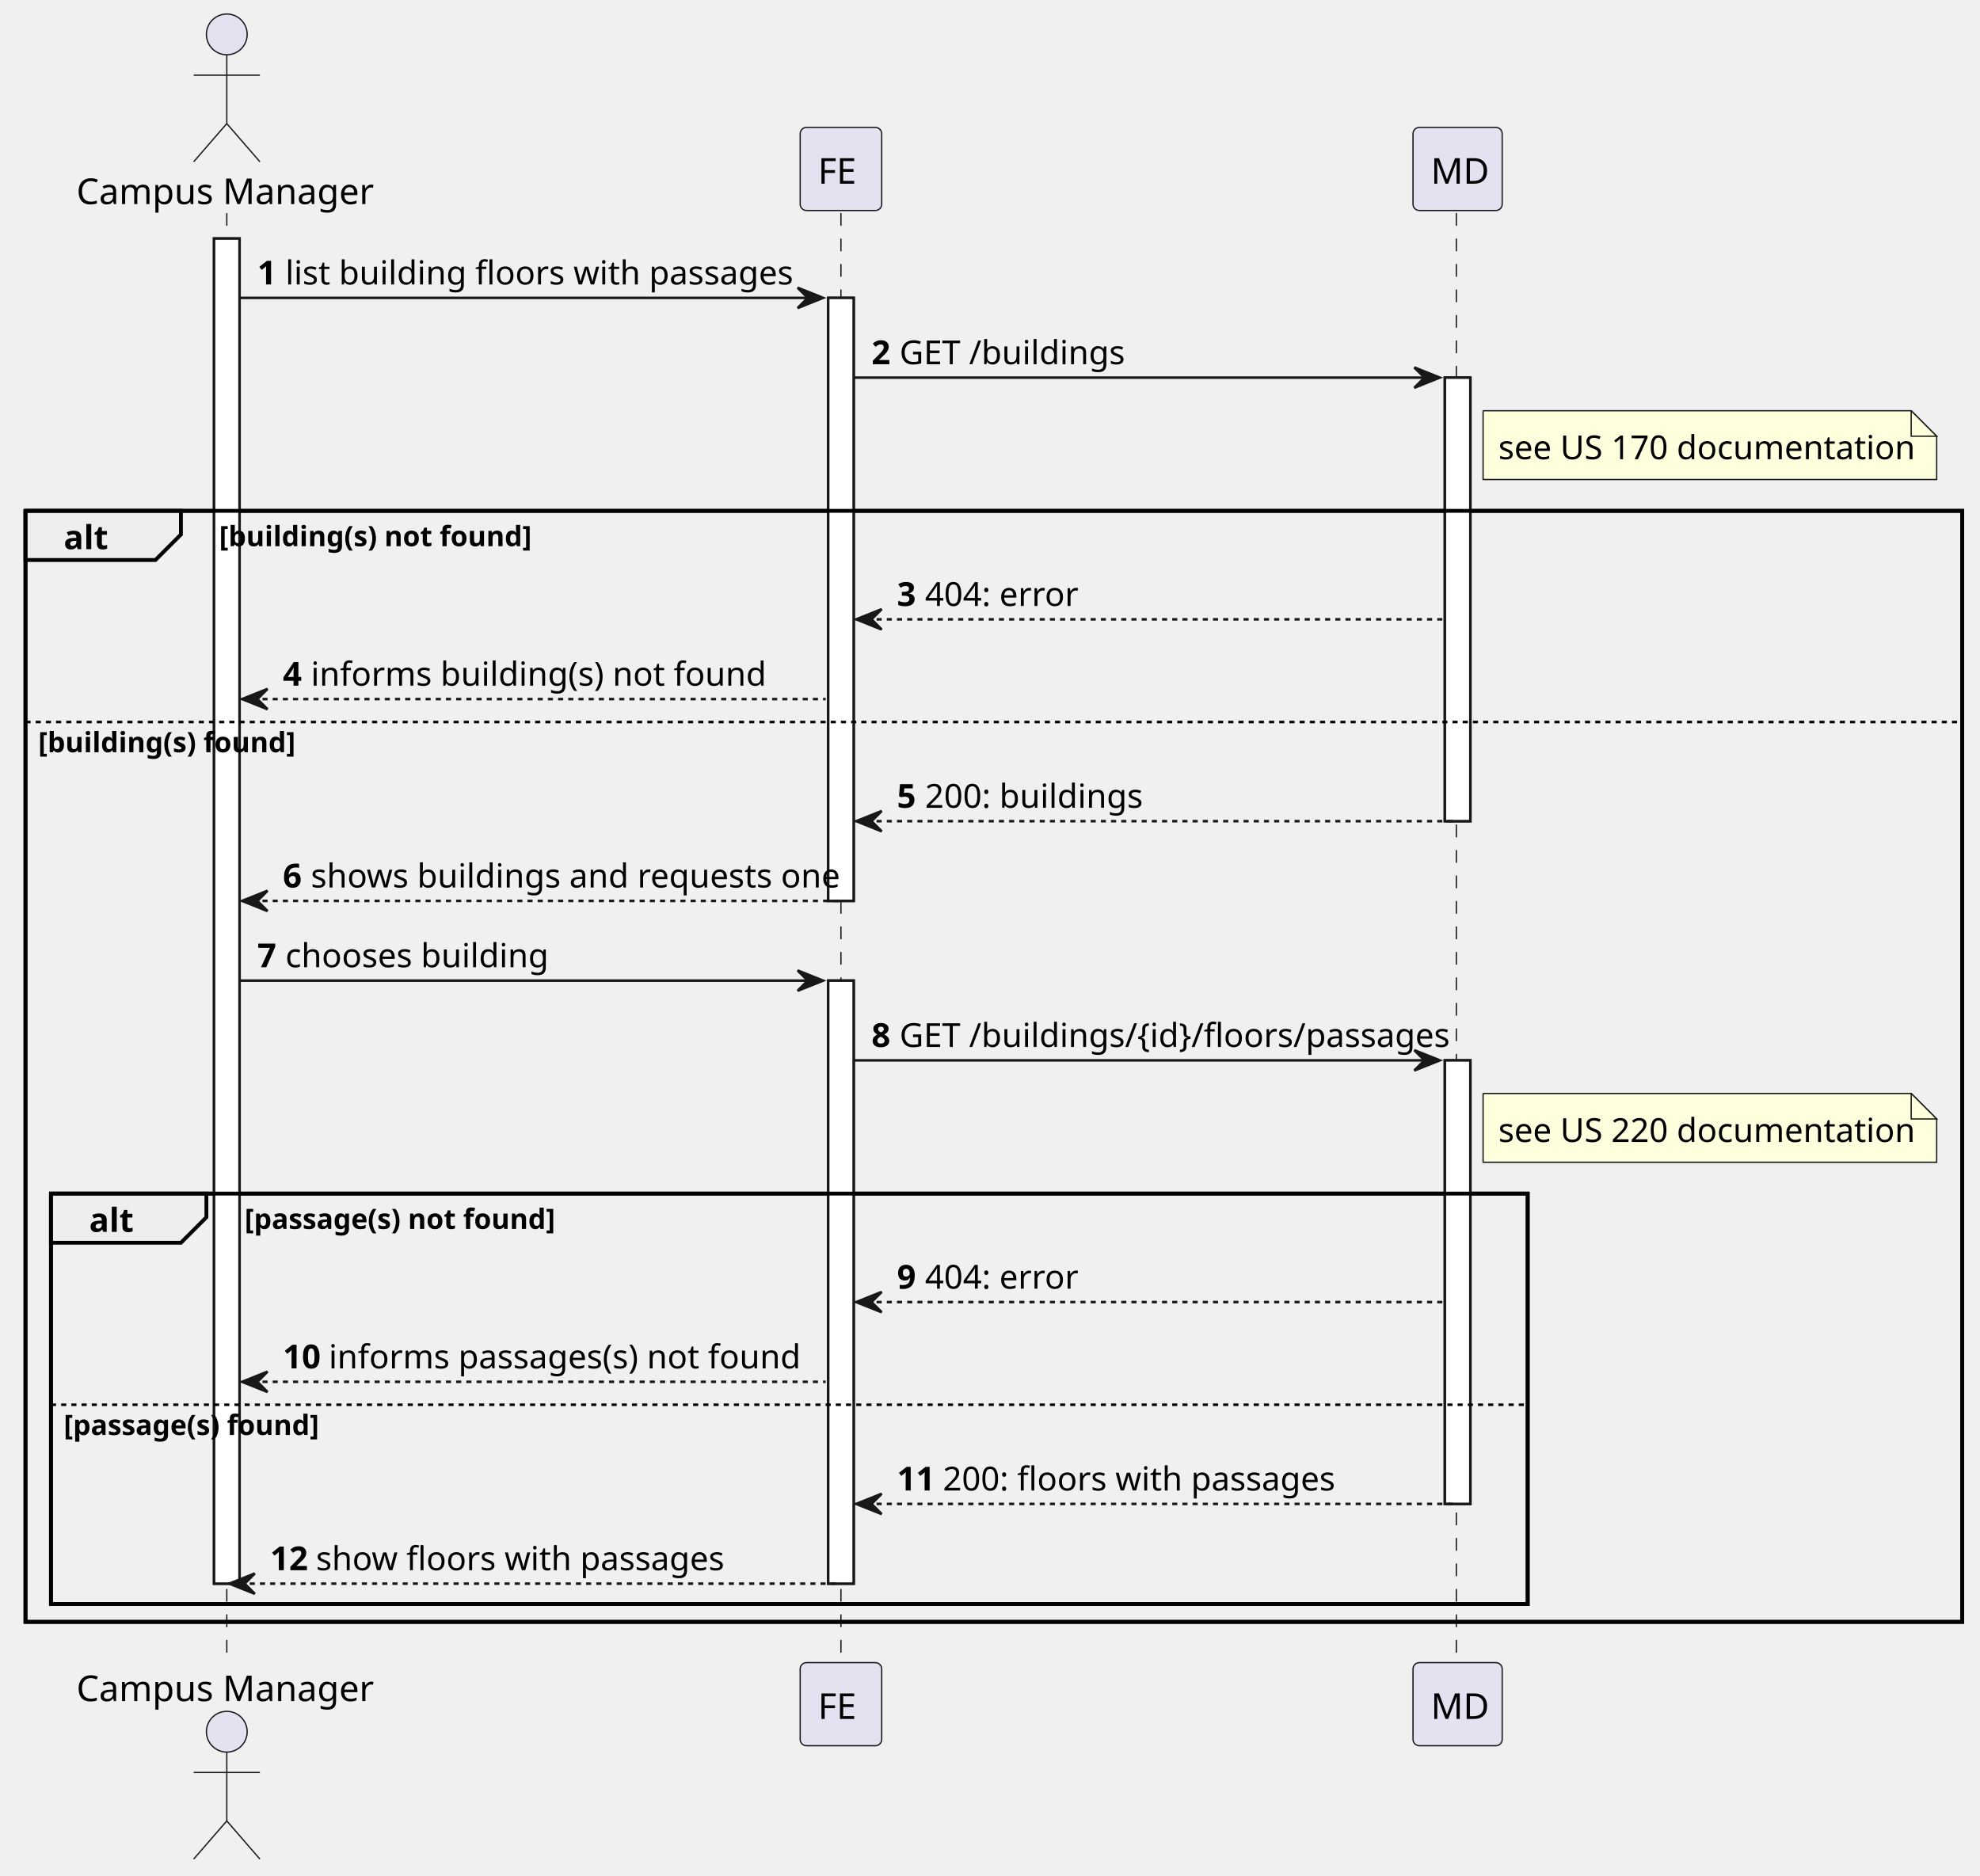
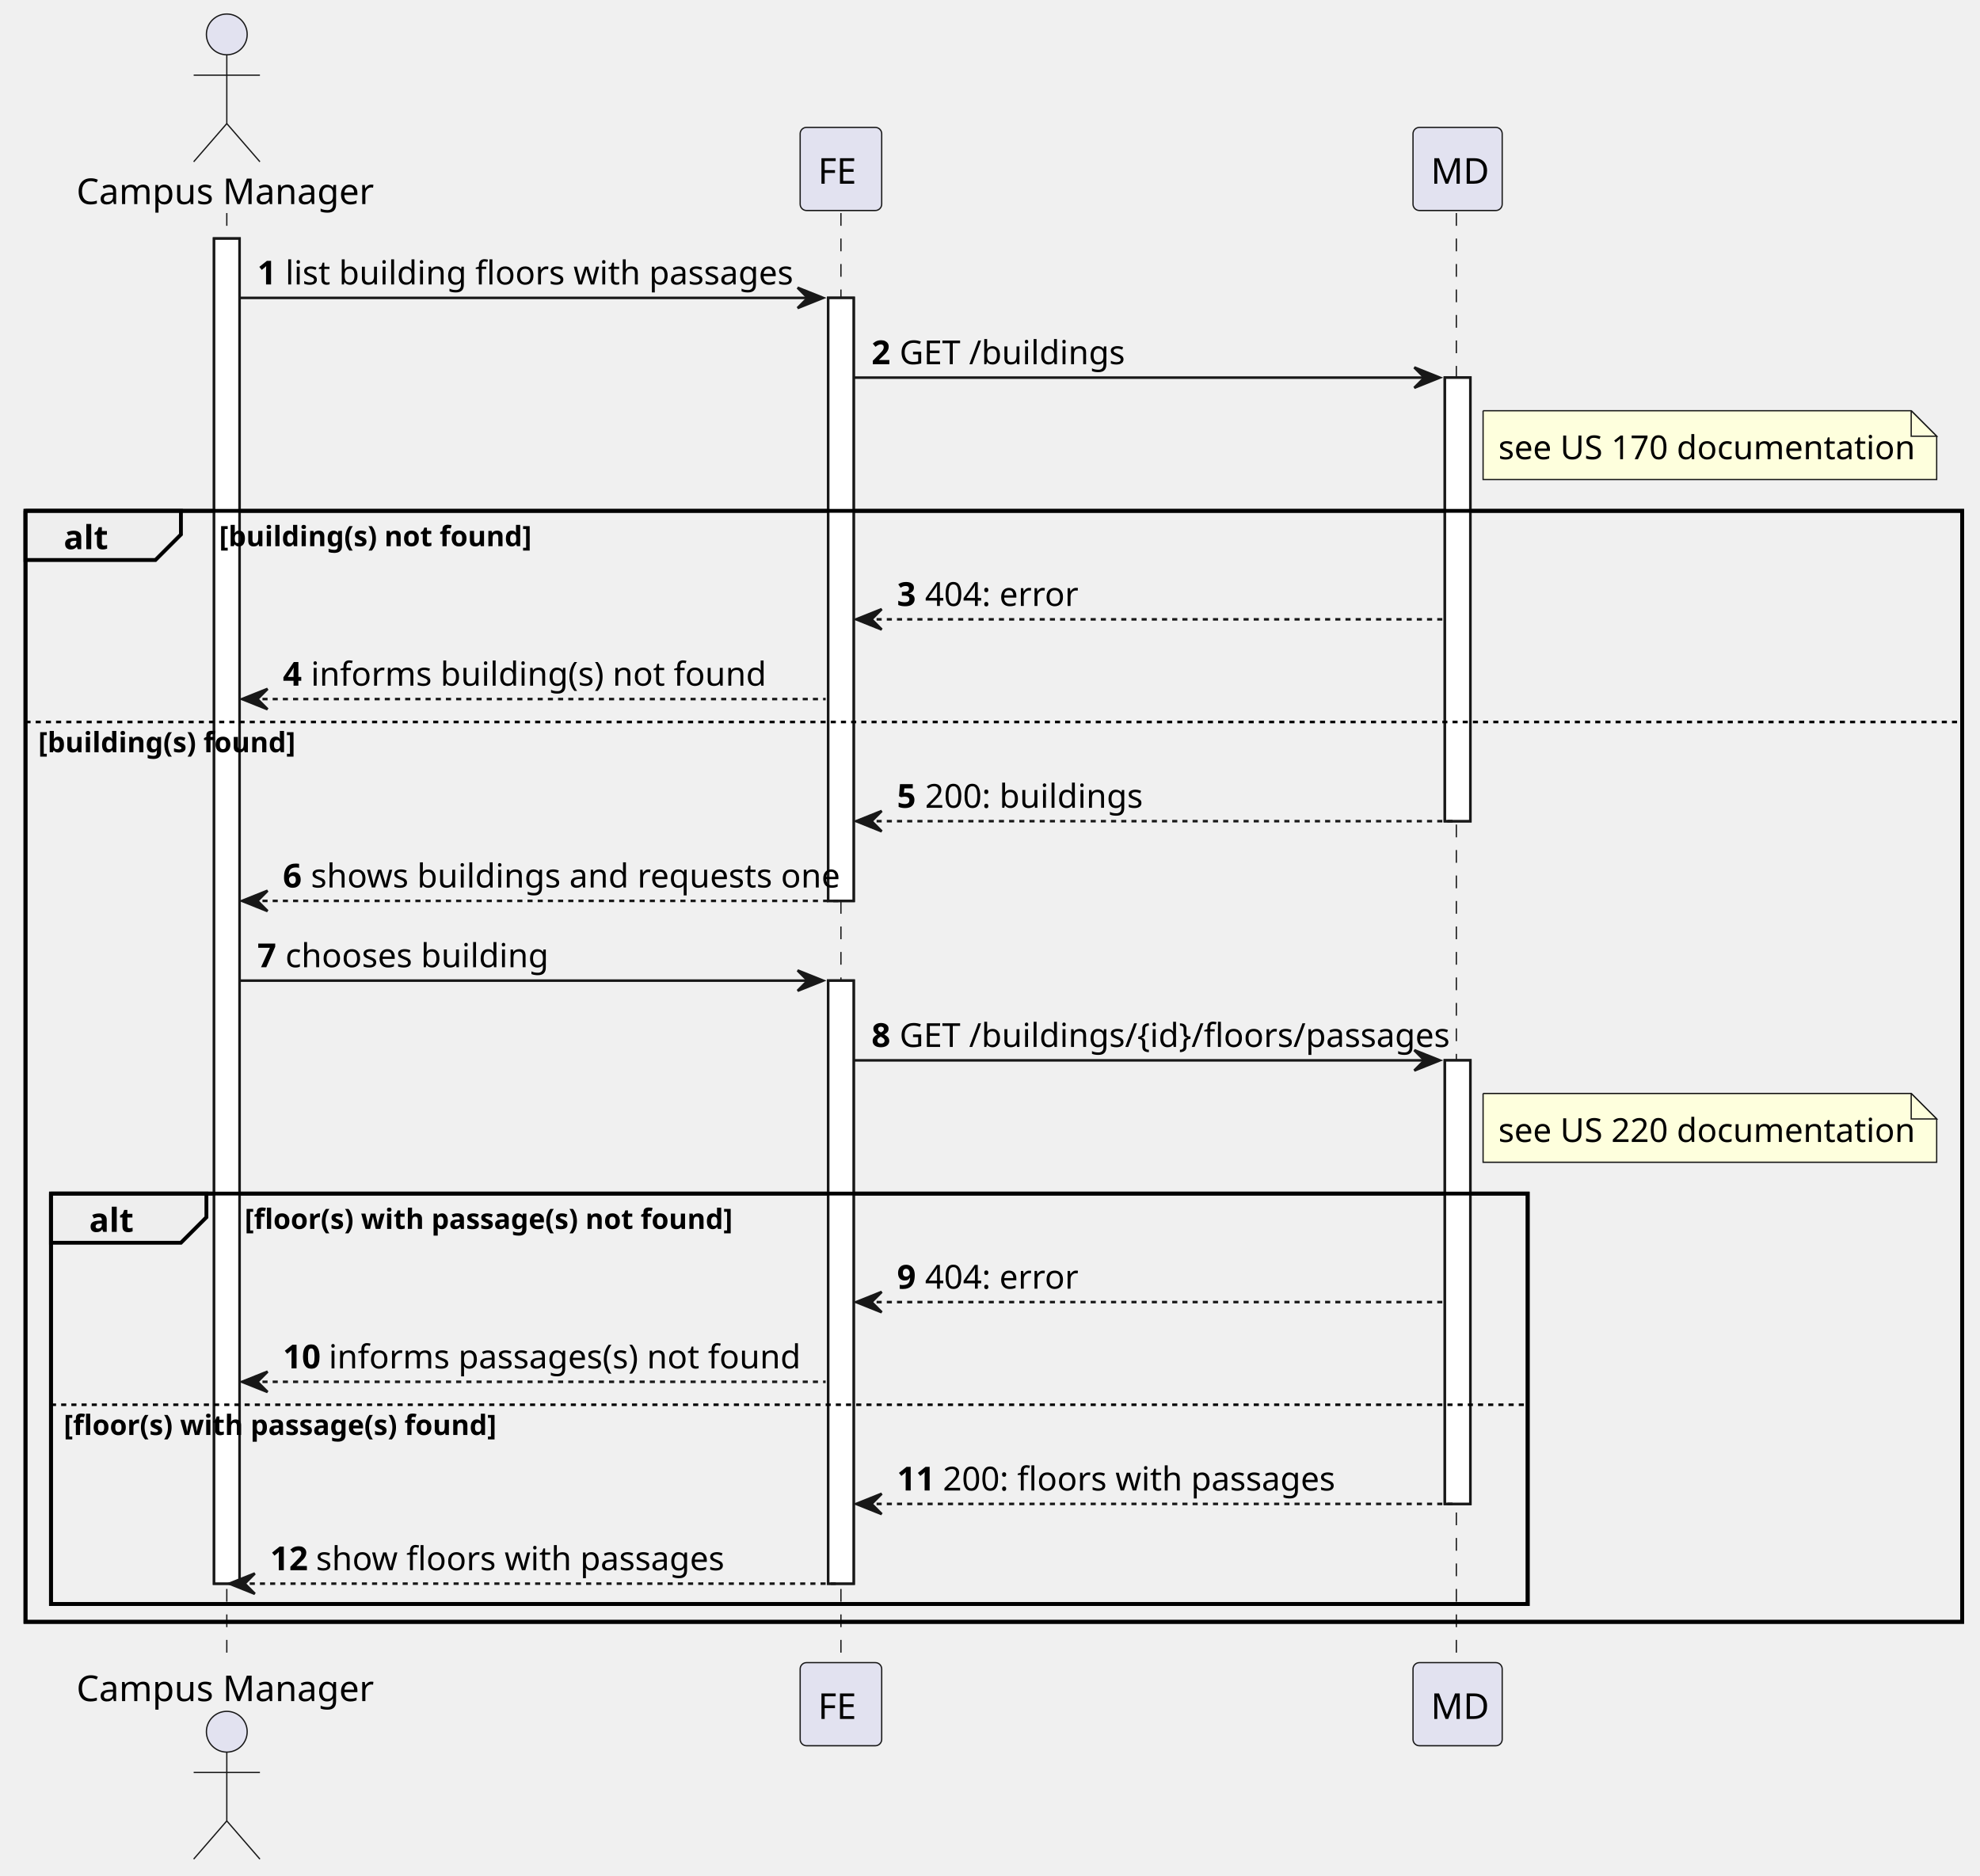
<svg xmlns="http://www.w3.org/2000/svg" contentStyleType="text/css" height="736px" preserveAspectRatio="none" style="width:777px;height:736px;background:#FFFFFF;" version="1.1" viewBox="0 0 777 736" width="777px" zoomAndPan="magnify">
  <defs />
  <g>
    <rect fill="#FFFFFF" height="527.918" style="stroke:#181818;stroke-width:1.0;" width="10" x="84" y="93.621" />
    <rect fill="#FFFFFF" height="236.668" style="stroke:#181818;stroke-width:1.0;" width="10" x="325" y="116.912" />
    <rect fill="#FFFFFF" height="236.668" style="stroke:#181818;stroke-width:1.0;" width="10" x="325" y="384.871" />
    <rect fill="#FFFFFF" height="174.086" style="stroke:#181818;stroke-width:1.0;" width="10" x="567" y="148.203" />
    <rect fill="#FFFFFF" height="174.086" style="stroke:#181818;stroke-width:1.0;" width="10" x="567" y="416.162" />
    <rect fill="none" height="436.045" style="stroke:#000000;stroke-width:1.5;" width="760" x="10" y="200.494" />
    <rect fill="none" height="161.086" style="stroke:#000000;stroke-width:1.5;" width="579.5" x="20" y="468.453" />
    <line style="stroke:#181818;stroke-width:0.5;stroke-dasharray:5.0,5.0;" x1="89" x2="89" y1="83.621" y2="653.539" />
    <line style="stroke:#181818;stroke-width:0.5;stroke-dasharray:5.0,5.0;" x1="330" x2="330" y1="83.621" y2="653.539" />
    <line style="stroke:#181818;stroke-width:0.5;stroke-dasharray:5.0,5.0;" x1="571.5" x2="571.5" y1="83.621" y2="653.539" />
    <text fill="#000000" font-family="sans-serif" font-size="14" lengthAdjust="spacing" textLength="112" x="30" y="80.107">Campus Manager</text>
    <ellipse cx="89" cy="13.5" fill="#E2E2F0" rx="8" ry="8" style="stroke:#181818;stroke-width:0.5;" />
    <path d="M89,21.5 L89,48.5 M76,29.5 L102,29.5 M89,48.5 L76,63.5 M89,48.5 L102,63.5 " fill="none" style="stroke:#181818;stroke-width:0.5;" />
    <text fill="#000000" font-family="sans-serif" font-size="14" lengthAdjust="spacing" textLength="112" x="30" y="667.646">Campus Manager</text>
    <ellipse cx="89" cy="679.66" fill="#E2E2F0" rx="8" ry="8" style="stroke:#181818;stroke-width:0.5;" />
    <path d="M89,687.66 L89,714.66 M76,695.66 L102,695.66 M89,714.66 L76,729.66 M89,714.66 L102,729.66 " fill="none" style="stroke:#181818;stroke-width:0.5;" />
    <rect fill="#E2E2F0" height="32.621" rx="2.5" ry="2.5" style="stroke:#181818;stroke-width:0.5;" width="32" x="314" y="50" />
    <text fill="#000000" font-family="sans-serif" font-size="14" lengthAdjust="spacing" textLength="18" x="321" y="72.107">FE</text>
    <rect fill="#E2E2F0" height="32.621" rx="2.5" ry="2.5" style="stroke:#181818;stroke-width:0.5;" width="32" x="314" y="652.539" />
    <text fill="#000000" font-family="sans-serif" font-size="14" lengthAdjust="spacing" textLength="18" x="321" y="674.646">FE</text>
    <rect fill="#E2E2F0" height="32.621" rx="2.5" ry="2.5" style="stroke:#181818;stroke-width:0.5;" width="35" x="554.5" y="50" />
    <text fill="#000000" font-family="sans-serif" font-size="14" lengthAdjust="spacing" textLength="21" x="561.5" y="72.107">MD</text>
    <rect fill="#E2E2F0" height="32.621" rx="2.5" ry="2.5" style="stroke:#181818;stroke-width:0.5;" width="35" x="554.5" y="652.539" />
    <text fill="#000000" font-family="sans-serif" font-size="14" lengthAdjust="spacing" textLength="21" x="561.5" y="674.646">MD</text>
    <rect fill="#FFFFFF" height="527.918" style="stroke:#181818;stroke-width:1.0;" width="10" x="84" y="93.621" />
    <rect fill="#FFFFFF" height="236.668" style="stroke:#181818;stroke-width:1.0;" width="10" x="325" y="116.912" />
    <rect fill="#FFFFFF" height="236.668" style="stroke:#181818;stroke-width:1.0;" width="10" x="325" y="384.871" />
    <rect fill="#FFFFFF" height="174.086" style="stroke:#181818;stroke-width:1.0;" width="10" x="567" y="148.203" />
    <rect fill="#FFFFFF" height="174.086" style="stroke:#181818;stroke-width:1.0;" width="10" x="567" y="416.162" />
    <polygon fill="#181818" points="313,112.912,323,116.912,313,120.912,317,116.912" style="stroke:#181818;stroke-width:1.0;" />
    <line style="stroke:#181818;stroke-width:1.0;" x1="94" x2="319" y1="116.912" y2="116.912" />
    <text fill="#000000" font-family="sans-serif" font-size="13" font-weight="bold" lengthAdjust="spacing" textLength="7" x="101" y="111.649">1</text>
    <text fill="#000000" font-family="sans-serif" font-size="13" lengthAdjust="spacing" textLength="187" x="112" y="111.649">list building floors with passages</text>
    <polygon fill="#181818" points="555,144.203,565,148.203,555,152.203,559,148.203" style="stroke:#181818;stroke-width:1.0;" />
    <line style="stroke:#181818;stroke-width:1.0;" x1="335" x2="561" y1="148.203" y2="148.203" />
    <text fill="#000000" font-family="sans-serif" font-size="13" font-weight="bold" lengthAdjust="spacing" textLength="7" x="342" y="142.94">2</text>
    <text fill="#000000" font-family="sans-serif" font-size="13" lengthAdjust="spacing" textLength="85" x="353" y="142.94">GET /buildings</text>
    <path d="M582,161.203 L582,188.203 L760,188.203 L760,171.203 L750,161.203 L582,161.203 " fill="#FEFFDD" style="stroke:#181818;stroke-width:0.5;" />
    <path d="M750,161.203 L750,171.203 L760,171.203 L750,161.203 " fill="#FEFFDD" style="stroke:#181818;stroke-width:0.5;" />
    <text fill="#000000" font-family="sans-serif" font-size="13" lengthAdjust="spacing" textLength="157" x="588" y="180.231">see US 170 documentation</text>
    <path d="M10,200.494 L71,200.494 L71,209.785 L61,219.785 L10,219.785 L10,200.494 " fill="#EEEEEE" style="stroke:#000000;stroke-width:1.5;" />
    <rect fill="none" height="436.045" style="stroke:#000000;stroke-width:1.5;" width="760" x="10" y="200.494" />
    <text fill="#000000" font-family="sans-serif" font-size="13" font-weight="bold" lengthAdjust="spacing" textLength="16" x="25" y="215.523">alt</text>
    <text fill="#000000" font-family="sans-serif" font-size="11" font-weight="bold" lengthAdjust="spacing" textLength="123" x="86" y="214.364">[building(s) not found]</text>
    <polygon fill="#181818" points="346,239.076,336,243.076,346,247.076,342,243.076" style="stroke:#181818;stroke-width:1.0;" />
    <line style="stroke:#181818;stroke-width:1.0;stroke-dasharray:2.0,2.0;" x1="340" x2="566" y1="243.076" y2="243.076" />
    <text fill="#000000" font-family="sans-serif" font-size="13" font-weight="bold" lengthAdjust="spacing" textLength="7" x="352" y="237.814">3</text>
    <text fill="#000000" font-family="sans-serif" font-size="13" lengthAdjust="spacing" textLength="55" x="363" y="237.814">404: error</text>
    <polygon fill="#181818" points="105,270.367,95,274.367,105,278.367,101,274.367" style="stroke:#181818;stroke-width:1.0;" />
    <line style="stroke:#181818;stroke-width:1.0;stroke-dasharray:2.0,2.0;" x1="99" x2="324" y1="274.367" y2="274.367" />
    <text fill="#000000" font-family="sans-serif" font-size="13" font-weight="bold" lengthAdjust="spacing" textLength="7" x="111" y="269.104">4</text>
    <text fill="#000000" font-family="sans-serif" font-size="13" lengthAdjust="spacing" textLength="162" x="122" y="269.104">informs building(s) not found</text>
    <line style="stroke:#000000;stroke-width:1.0;stroke-dasharray:2.0,2.0;" x1="10" x2="770" y1="283.367" y2="283.367" />
    <text fill="#000000" font-family="sans-serif" font-size="11" font-weight="bold" lengthAdjust="spacing" textLength="102" x="15" y="295.237">[building(s) found]</text>
    <polygon fill="#181818" points="346,318.289,336,322.289,346,326.289,342,322.289" style="stroke:#181818;stroke-width:1.0;" />
    <line style="stroke:#181818;stroke-width:1.0;stroke-dasharray:2.0,2.0;" x1="340" x2="571" y1="322.289" y2="322.289" />
    <text fill="#000000" font-family="sans-serif" font-size="13" font-weight="bold" lengthAdjust="spacing" textLength="7" x="352" y="317.026">5</text>
    <text fill="#000000" font-family="sans-serif" font-size="13" lengthAdjust="spacing" textLength="80" x="363" y="317.026">200: buildings</text>
    <polygon fill="#181818" points="105,349.58,95,353.58,105,357.58,101,353.58" style="stroke:#181818;stroke-width:1.0;" />
    <line style="stroke:#181818;stroke-width:1.0;stroke-dasharray:2.0,2.0;" x1="99" x2="329" y1="353.58" y2="353.58" />
    <text fill="#000000" font-family="sans-serif" font-size="13" font-weight="bold" lengthAdjust="spacing" textLength="7" x="111" y="348.317">6</text>
    <text fill="#000000" font-family="sans-serif" font-size="13" lengthAdjust="spacing" textLength="196" x="122" y="348.317">shows buildings and requests one</text>
    <polygon fill="#181818" points="313,380.871,323,384.871,313,388.871,317,384.871" style="stroke:#181818;stroke-width:1.0;" />
    <line style="stroke:#181818;stroke-width:1.0;" x1="94" x2="319" y1="384.871" y2="384.871" />
    <text fill="#000000" font-family="sans-serif" font-size="13" font-weight="bold" lengthAdjust="spacing" textLength="7" x="101" y="379.608">7</text>
    <text fill="#000000" font-family="sans-serif" font-size="13" lengthAdjust="spacing" textLength="97" x="112" y="379.608">chooses building</text>
    <polygon fill="#181818" points="555,412.162,565,416.162,555,420.162,559,416.162" style="stroke:#181818;stroke-width:1.0;" />
    <line style="stroke:#181818;stroke-width:1.0;" x1="335" x2="561" y1="416.162" y2="416.162" />
    <text fill="#000000" font-family="sans-serif" font-size="13" font-weight="bold" lengthAdjust="spacing" textLength="7" x="342" y="410.899">8</text>
    <text fill="#000000" font-family="sans-serif" font-size="13" lengthAdjust="spacing" textLength="202" x="353" y="410.899">GET /buildings/{id}/floors/passages</text>
    <path d="M582,429.162 L582,456.162 L760,456.162 L760,439.162 L750,429.162 L582,429.162 " fill="#FEFFDD" style="stroke:#181818;stroke-width:0.5;" />
    <path d="M750,429.162 L750,439.162 L760,439.162 L750,429.162 " fill="#FEFFDD" style="stroke:#181818;stroke-width:0.5;" />
    <text fill="#000000" font-family="sans-serif" font-size="13" lengthAdjust="spacing" textLength="157" x="588" y="448.19">see US 220 documentation</text>
    <path d="M20,468.453 L81,468.453 L81,477.744 L71,487.744 L20,487.744 L20,468.453 " fill="#EEEEEE" style="stroke:#000000;stroke-width:1.5;" />
    <rect fill="none" height="161.086" style="stroke:#000000;stroke-width:1.5;" width="579.5" x="20" y="468.453" />
    <text fill="#000000" font-family="sans-serif" font-size="13" font-weight="bold" lengthAdjust="spacing" textLength="16" x="35" y="483.481">alt</text>
-     <text fill="#000000" font-family="sans-serif" font-size="11" font-weight="bold" lengthAdjust="spacing" textLength="126" x="96" y="482.323">[passage(s) not found]</text>
+     <text fill="#000000" font-family="sans-serif" font-size="11" font-weight="bold" lengthAdjust="spacing" textLength="197" x="96" y="482.323">[floor(s) with passage(s) not found]</text>
    <polygon fill="#181818" points="346,507.035,336,511.035,346,515.035,342,511.035" style="stroke:#181818;stroke-width:1.0;" />
    <line style="stroke:#181818;stroke-width:1.0;stroke-dasharray:2.0,2.0;" x1="340" x2="566" y1="511.035" y2="511.035" />
    <text fill="#000000" font-family="sans-serif" font-size="13" font-weight="bold" lengthAdjust="spacing" textLength="7" x="352" y="505.772">9</text>
    <text fill="#000000" font-family="sans-serif" font-size="13" lengthAdjust="spacing" textLength="55" x="363" y="505.772">404: error</text>
    <polygon fill="#181818" points="105,538.326,95,542.326,105,546.326,101,542.326" style="stroke:#181818;stroke-width:1.0;" />
    <line style="stroke:#181818;stroke-width:1.0;stroke-dasharray:2.0,2.0;" x1="99" x2="324" y1="542.326" y2="542.326" />
    <text fill="#000000" font-family="sans-serif" font-size="13" font-weight="bold" lengthAdjust="spacing" textLength="14" x="111" y="537.063">10</text>
    <text fill="#000000" font-family="sans-serif" font-size="13" lengthAdjust="spacing" textLength="174" x="129" y="537.063">informs passages(s) not found</text>
    <line style="stroke:#000000;stroke-width:1.0;stroke-dasharray:2.0,2.0;" x1="20" x2="599.5" y1="551.326" y2="551.326" />
-     <text fill="#000000" font-family="sans-serif" font-size="11" font-weight="bold" lengthAdjust="spacing" textLength="105" x="25" y="563.196">[passage(s) found]</text>
+     <text fill="#000000" font-family="sans-serif" font-size="11" font-weight="bold" lengthAdjust="spacing" textLength="176" x="25" y="563.196">[floor(s) with passage(s) found]</text>
    <polygon fill="#181818" points="346,586.248,336,590.248,346,594.248,342,590.248" style="stroke:#181818;stroke-width:1.0;" />
    <line style="stroke:#181818;stroke-width:1.0;stroke-dasharray:2.0,2.0;" x1="340" x2="571" y1="590.248" y2="590.248" />
    <text fill="#000000" font-family="sans-serif" font-size="13" font-weight="bold" lengthAdjust="spacing" textLength="14" x="352" y="584.985">11</text>
    <text fill="#000000" font-family="sans-serif" font-size="13" lengthAdjust="spacing" textLength="147" x="370" y="584.985">200: floors with passages</text>
    <polygon fill="#181818" points="100,617.539,90,621.539,100,625.539,96,621.539" style="stroke:#181818;stroke-width:1.0;" />
    <line style="stroke:#181818;stroke-width:1.0;stroke-dasharray:2.0,2.0;" x1="94" x2="329" y1="621.539" y2="621.539" />
    <text fill="#000000" font-family="sans-serif" font-size="13" font-weight="bold" lengthAdjust="spacing" textLength="14" x="106" y="616.276">12</text>
    <text fill="#000000" font-family="sans-serif" font-size="13" lengthAdjust="spacing" textLength="152" x="124" y="616.276">show floors with passages</text>
  </g>
</svg>
